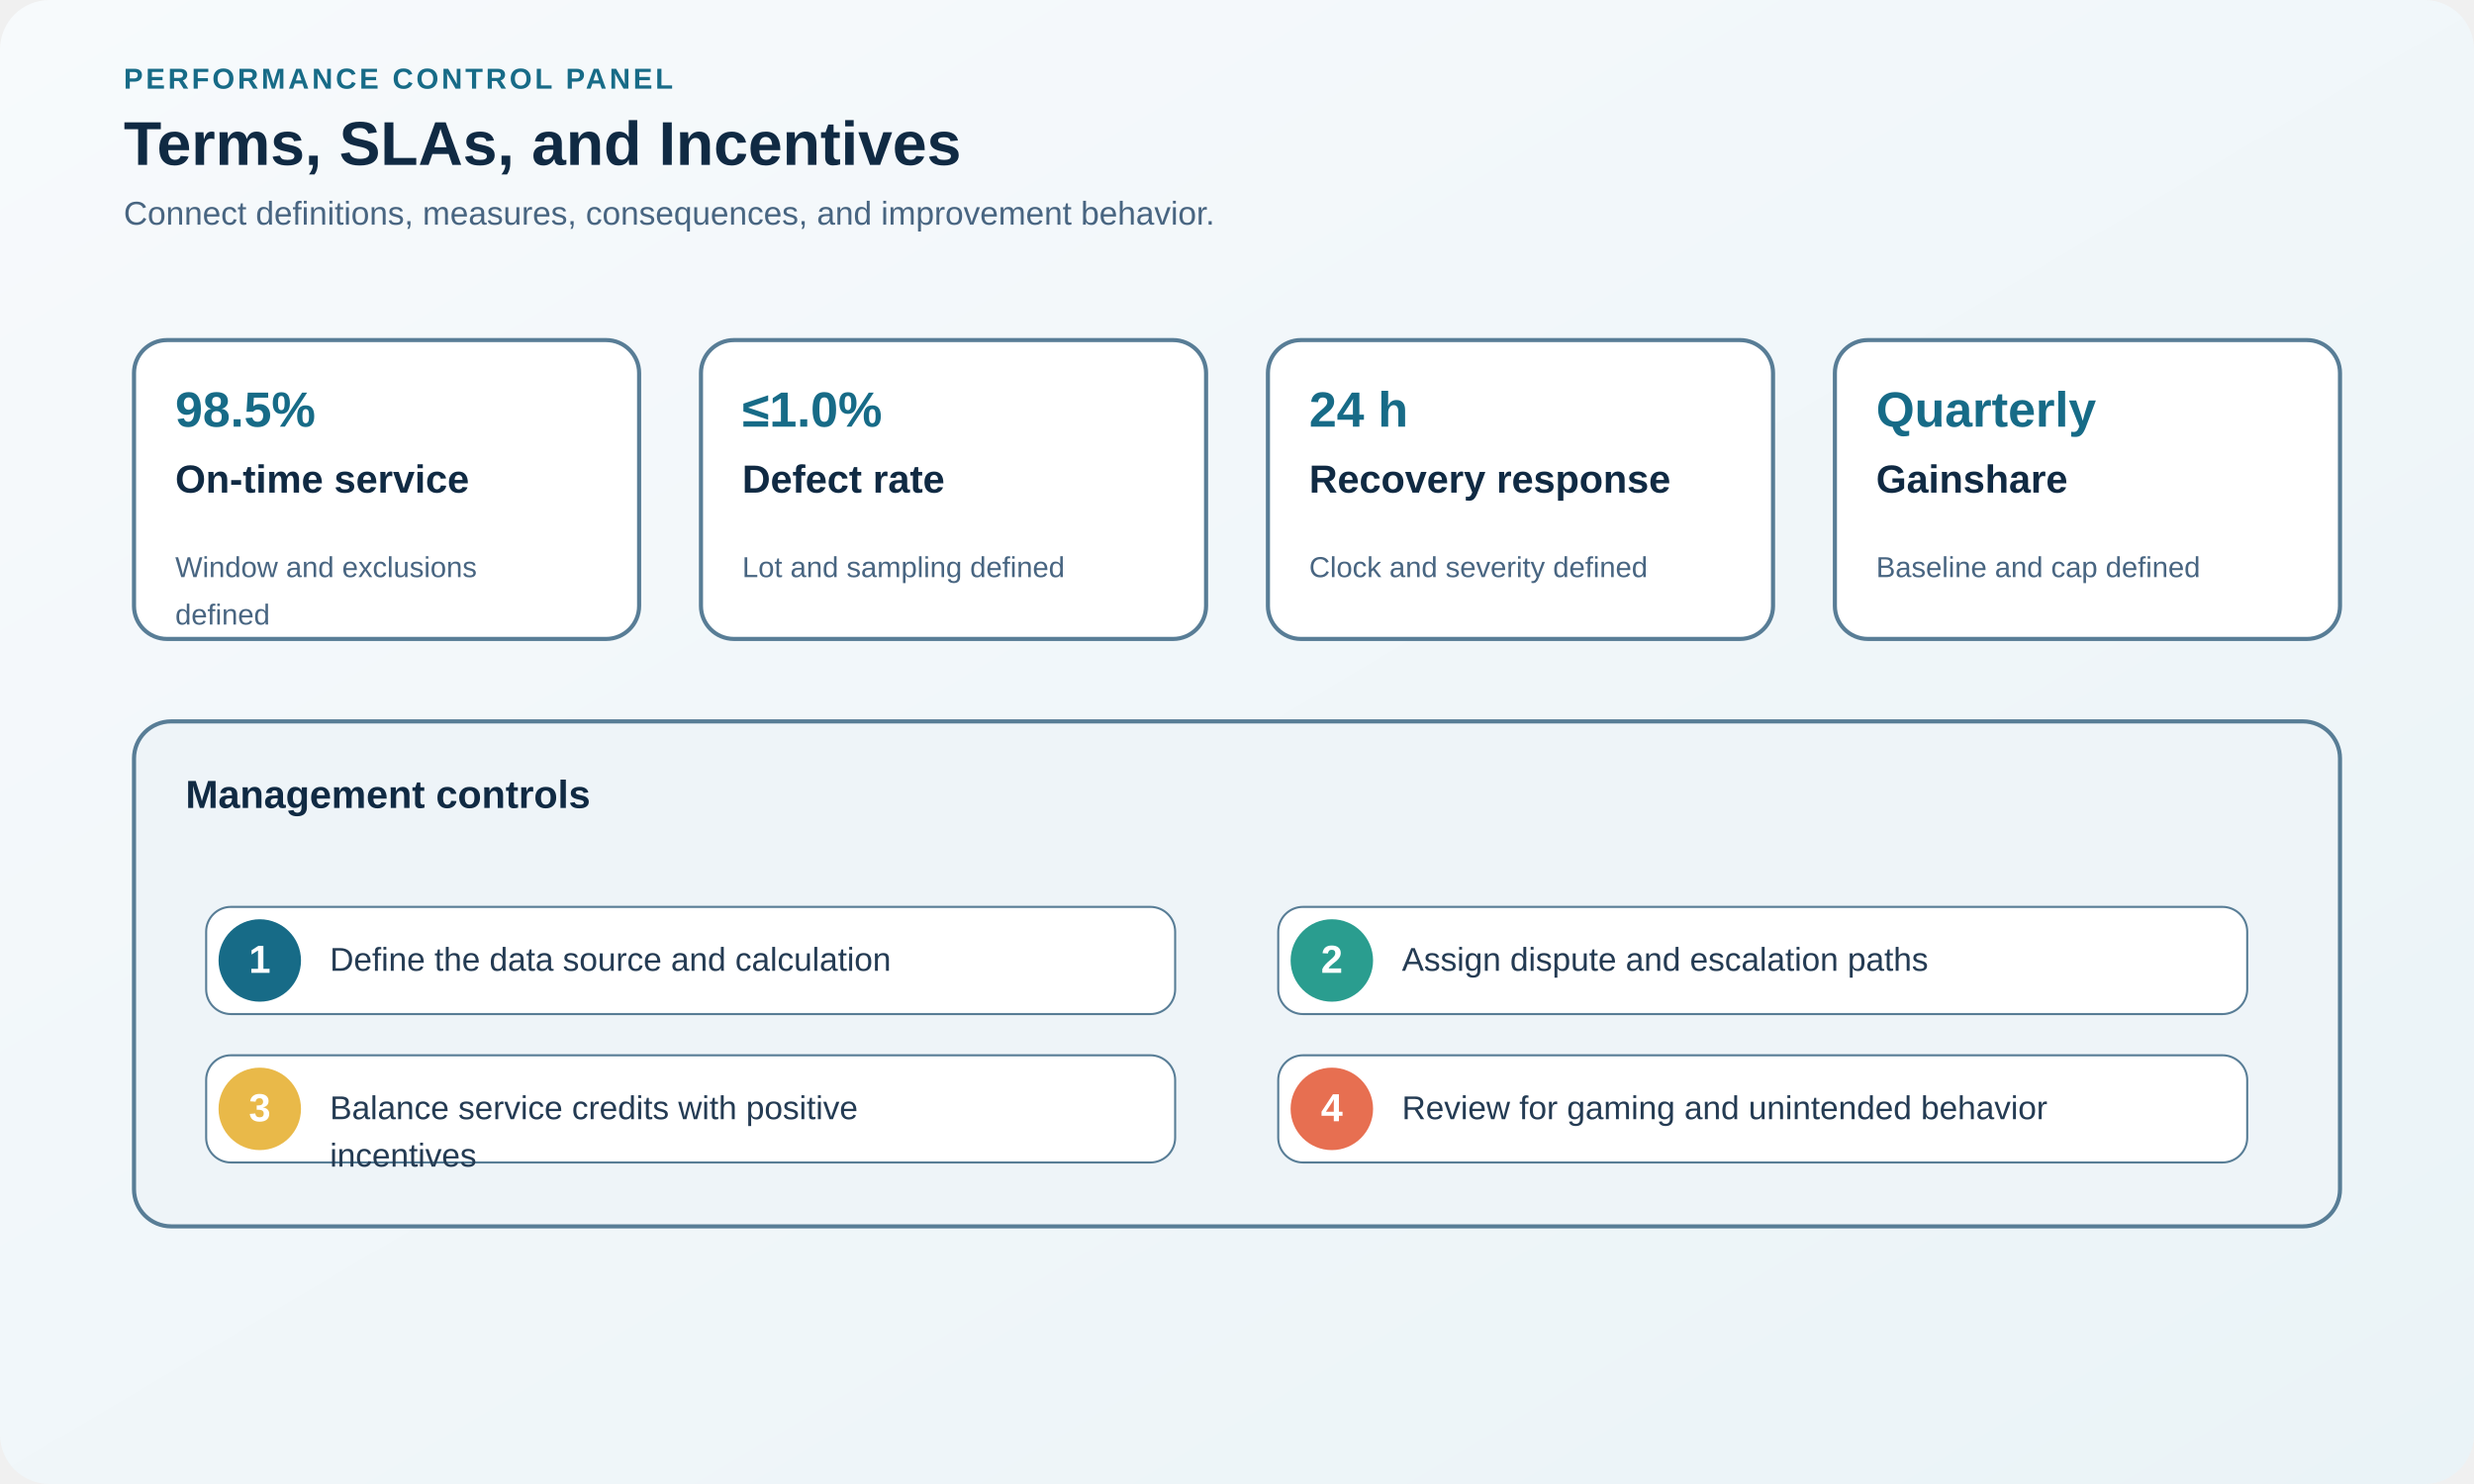
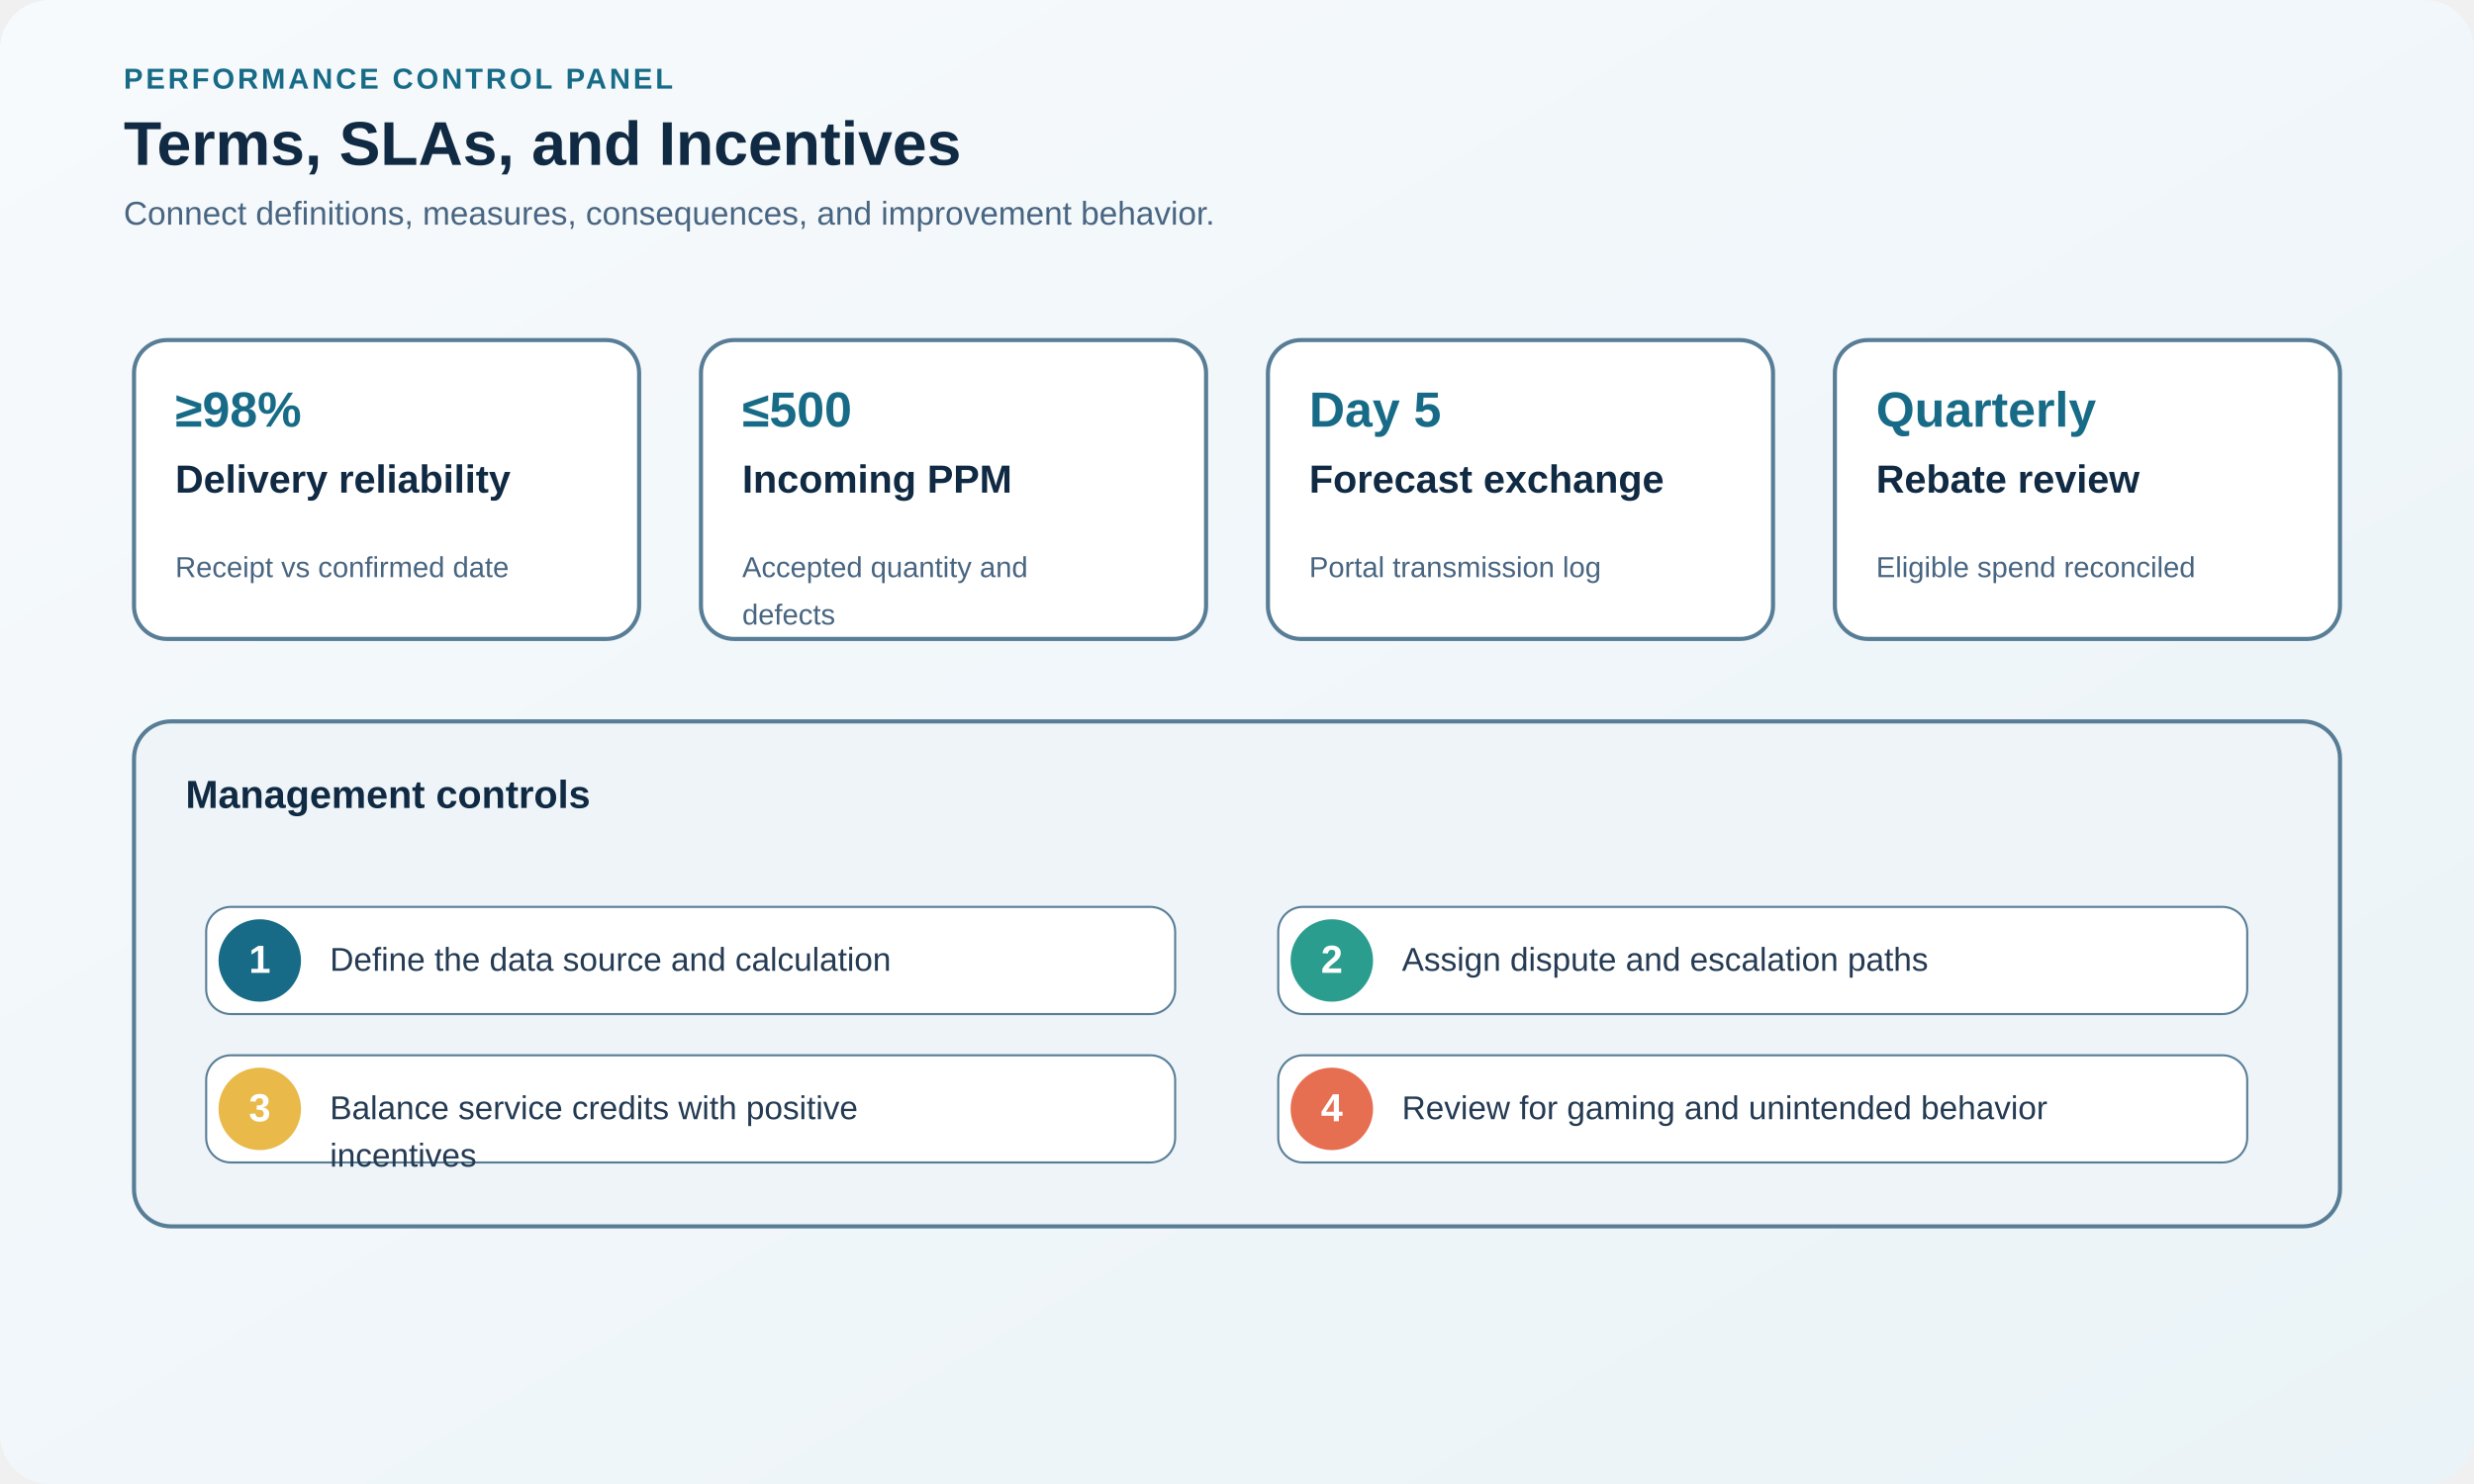
<svg xmlns="http://www.w3.org/2000/svg" width="1200" height="720" viewBox="0 0 1200 720" role="img" aria-labelledby="title desc">
  <defs>
    <linearGradient id="bg" x1="0" x2="1" y1="0" y2="1">
      <stop offset="0" stop-color="#f7fafc" />
      <stop offset="1" stop-color="#eaf3f7" />
    </linearGradient>
    <marker id="arrow" markerWidth="10" markerHeight="10" refX="8" refY="5" orient="auto">
      <path d="M0 0 L10 5 L0 10 Z" fill="#486581" />
    </marker>
  </defs>
  <style>text{font-family:Arial,Helvetica,sans-serif}.title{font-size:30px;font-weight:700;fill:#102a43}.eyebrow{font-size:14px;font-weight:700;letter-spacing:1.4px;fill:#176b87}.subtitle{font-size:16px;fill:#486581}.label{font-size:19px;font-weight:700;fill:#102a43}.barlabel{font-size:15px;font-weight:700;fill:#fff}.body{font-size:16px;fill:#243b53}.small{font-size:14px;fill:#486581}.metric{font-size:24px;font-weight:700;fill:#176b87}.white{fill:#fff}.line{fill:none;stroke:#587d96;stroke-width:3;stroke-linecap:round;stroke-linejoin:round}.arrow{fill:none;stroke:#486581;stroke-width:3;stroke-linecap:round;marker-end:url(#arrow)}</style>
  <rect width="1200" height="720" rx="24" fill="url(#bg)" />
  <text x="60" y="43" class="eyebrow" text-anchor="start">
    <tspan x="60" y="43">PERFORMANCE CONTROL PANEL</tspan>
  </text>
  <text x="60" y="80" class="title" text-anchor="start">
    <tspan x="60" y="80">Terms, SLAs, and Incentives</tspan>
  </text>
  <text x="60" y="109" class="subtitle" text-anchor="start">
    <tspan x="60" y="109">Connect definitions, measures, consequences, and improvement behavior.</tspan>
  </text>
  <rect x="65" y="165" width="245" height="145" rx="16" fill="#ffffff" stroke="#587d96" stroke-width="2" />
  <text x="85" y="207" class="metric" text-anchor="start">
-     <tspan x="85" y="207">98.5%</tspan>
+     <tspan x="85" y="207">≥98%</tspan>
  </text>
  <text x="85" y="239" class="label" text-anchor="start">
-     <tspan x="85" y="239">On-time service</tspan>
+     <tspan x="85" y="239">Delivery reliability</tspan>
  </text>
  <text x="85" y="280" class="small" text-anchor="start">
-     <tspan x="85" y="280">Window and exclusions</tspan>
-     <tspan x="85" y="303">defined</tspan>
+     <tspan x="85" y="280">Receipt vs confirmed date</tspan>
  </text>
  <rect x="340" y="165" width="245" height="145" rx="16" fill="#ffffff" stroke="#587d96" stroke-width="2" />
  <text x="360" y="207" class="metric" text-anchor="start">
-     <tspan x="360" y="207">≤1.0%</tspan>
+     <tspan x="360" y="207">≤500</tspan>
  </text>
  <text x="360" y="239" class="label" text-anchor="start">
-     <tspan x="360" y="239">Defect rate</tspan>
+     <tspan x="360" y="239">Incoming PPM</tspan>
  </text>
  <text x="360" y="280" class="small" text-anchor="start">
-     <tspan x="360" y="280">Lot and sampling defined</tspan>
+     <tspan x="360" y="280">Accepted quantity and</tspan>
+     <tspan x="360" y="303">defects</tspan>
  </text>
  <rect x="615" y="165" width="245" height="145" rx="16" fill="#ffffff" stroke="#587d96" stroke-width="2" />
  <text x="635" y="207" class="metric" text-anchor="start">
-     <tspan x="635" y="207">24 h</tspan>
+     <tspan x="635" y="207">Day 5</tspan>
  </text>
  <text x="635" y="239" class="label" text-anchor="start">
-     <tspan x="635" y="239">Recovery response</tspan>
+     <tspan x="635" y="239">Forecast exchange</tspan>
  </text>
  <text x="635" y="280" class="small" text-anchor="start">
-     <tspan x="635" y="280">Clock and severity defined</tspan>
+     <tspan x="635" y="280">Portal transmission log</tspan>
  </text>
  <rect x="890" y="165" width="245" height="145" rx="16" fill="#ffffff" stroke="#587d96" stroke-width="2" />
  <text x="910" y="207" class="metric" text-anchor="start">
    <tspan x="910" y="207">Quarterly</tspan>
  </text>
  <text x="910" y="239" class="label" text-anchor="start">
-     <tspan x="910" y="239">Gainshare</tspan>
+     <tspan x="910" y="239">Rebate review</tspan>
  </text>
  <text x="910" y="280" class="small" text-anchor="start">
-     <tspan x="910" y="280">Baseline and cap defined</tspan>
+     <tspan x="910" y="280">Eligible spend reconciled</tspan>
  </text>
  <rect x="65" y="350" width="1070" height="245" rx="18" fill="#eef4f8" stroke="#587d96" stroke-width="2" />
  <text x="90" y="392" class="label" text-anchor="start">
    <tspan x="90" y="392">Management controls</tspan>
  </text>
  <rect x="100" y="440" width="470" height="52" rx="12" fill="#ffffff" stroke="#587d96" />
  <circle cx="126" cy="466" r="20" fill="#176b87" />
  <text x="126" y="472" class="label white" text-anchor="middle">
    <tspan x="126" y="472">1</tspan>
  </text>
  <text x="160" y="471" class="body" text-anchor="start">
    <tspan x="160" y="471">Define the data source and calculation</tspan>
  </text>
  <rect x="620" y="440" width="470" height="52" rx="12" fill="#ffffff" stroke="#587d96" />
  <circle cx="646" cy="466" r="20" fill="#2a9d8f" />
  <text x="646" y="472" class="label white" text-anchor="middle">
    <tspan x="646" y="472">2</tspan>
  </text>
  <text x="680" y="471" class="body" text-anchor="start">
    <tspan x="680" y="471">Assign dispute and escalation paths</tspan>
  </text>
  <rect x="100" y="512" width="470" height="52" rx="12" fill="#ffffff" stroke="#587d96" />
  <circle cx="126" cy="538" r="20" fill="#e9b949" />
  <text x="126" y="544" class="label white" text-anchor="middle">
    <tspan x="126" y="544">3</tspan>
  </text>
  <text x="160" y="543" class="body" text-anchor="start">
    <tspan x="160" y="543">Balance service credits with positive</tspan>
    <tspan x="160" y="566">incentives</tspan>
  </text>
  <rect x="620" y="512" width="470" height="52" rx="12" fill="#ffffff" stroke="#587d96" />
  <circle cx="646" cy="538" r="20" fill="#e76f51" />
  <text x="646" y="544" class="label white" text-anchor="middle">
    <tspan x="646" y="544">4</tspan>
  </text>
  <text x="680" y="543" class="body" text-anchor="start">
    <tspan x="680" y="543">Review for gaming and unintended behavior</tspan>
  </text>
</svg>
